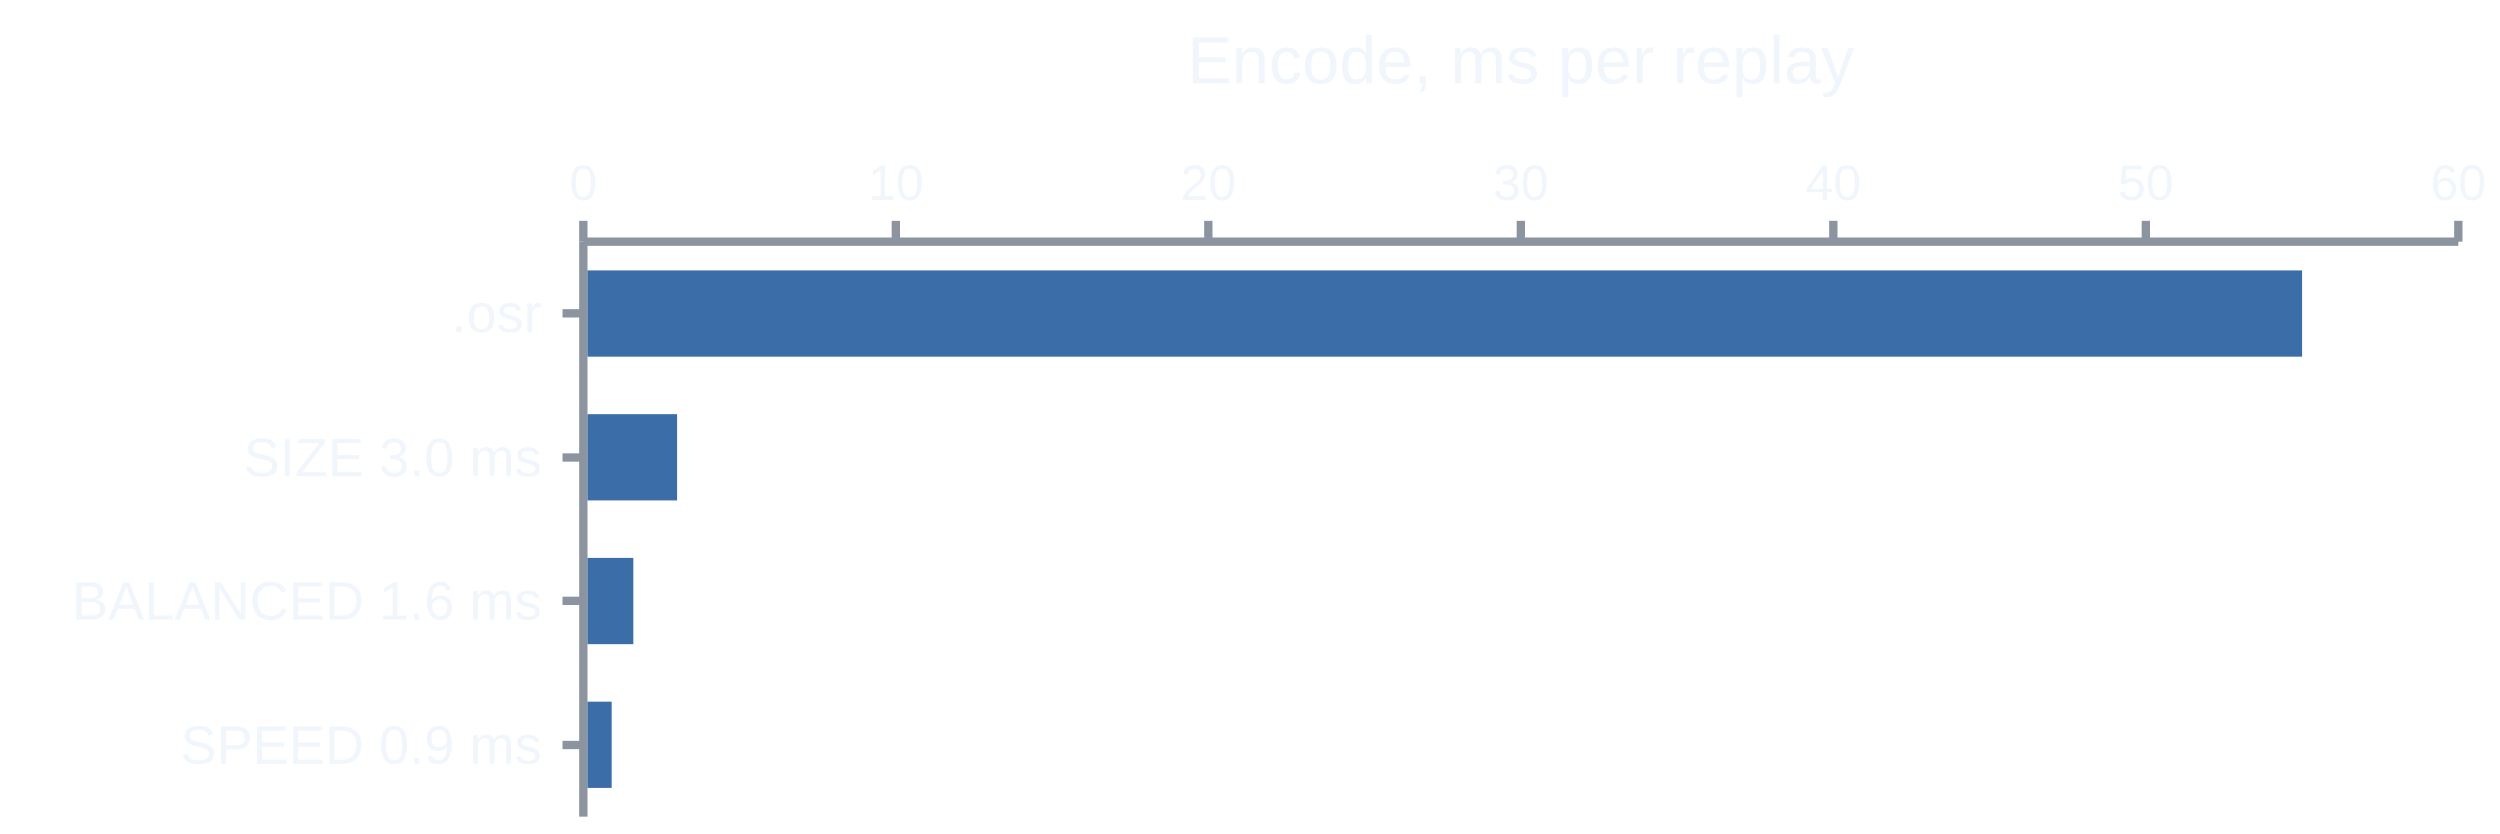
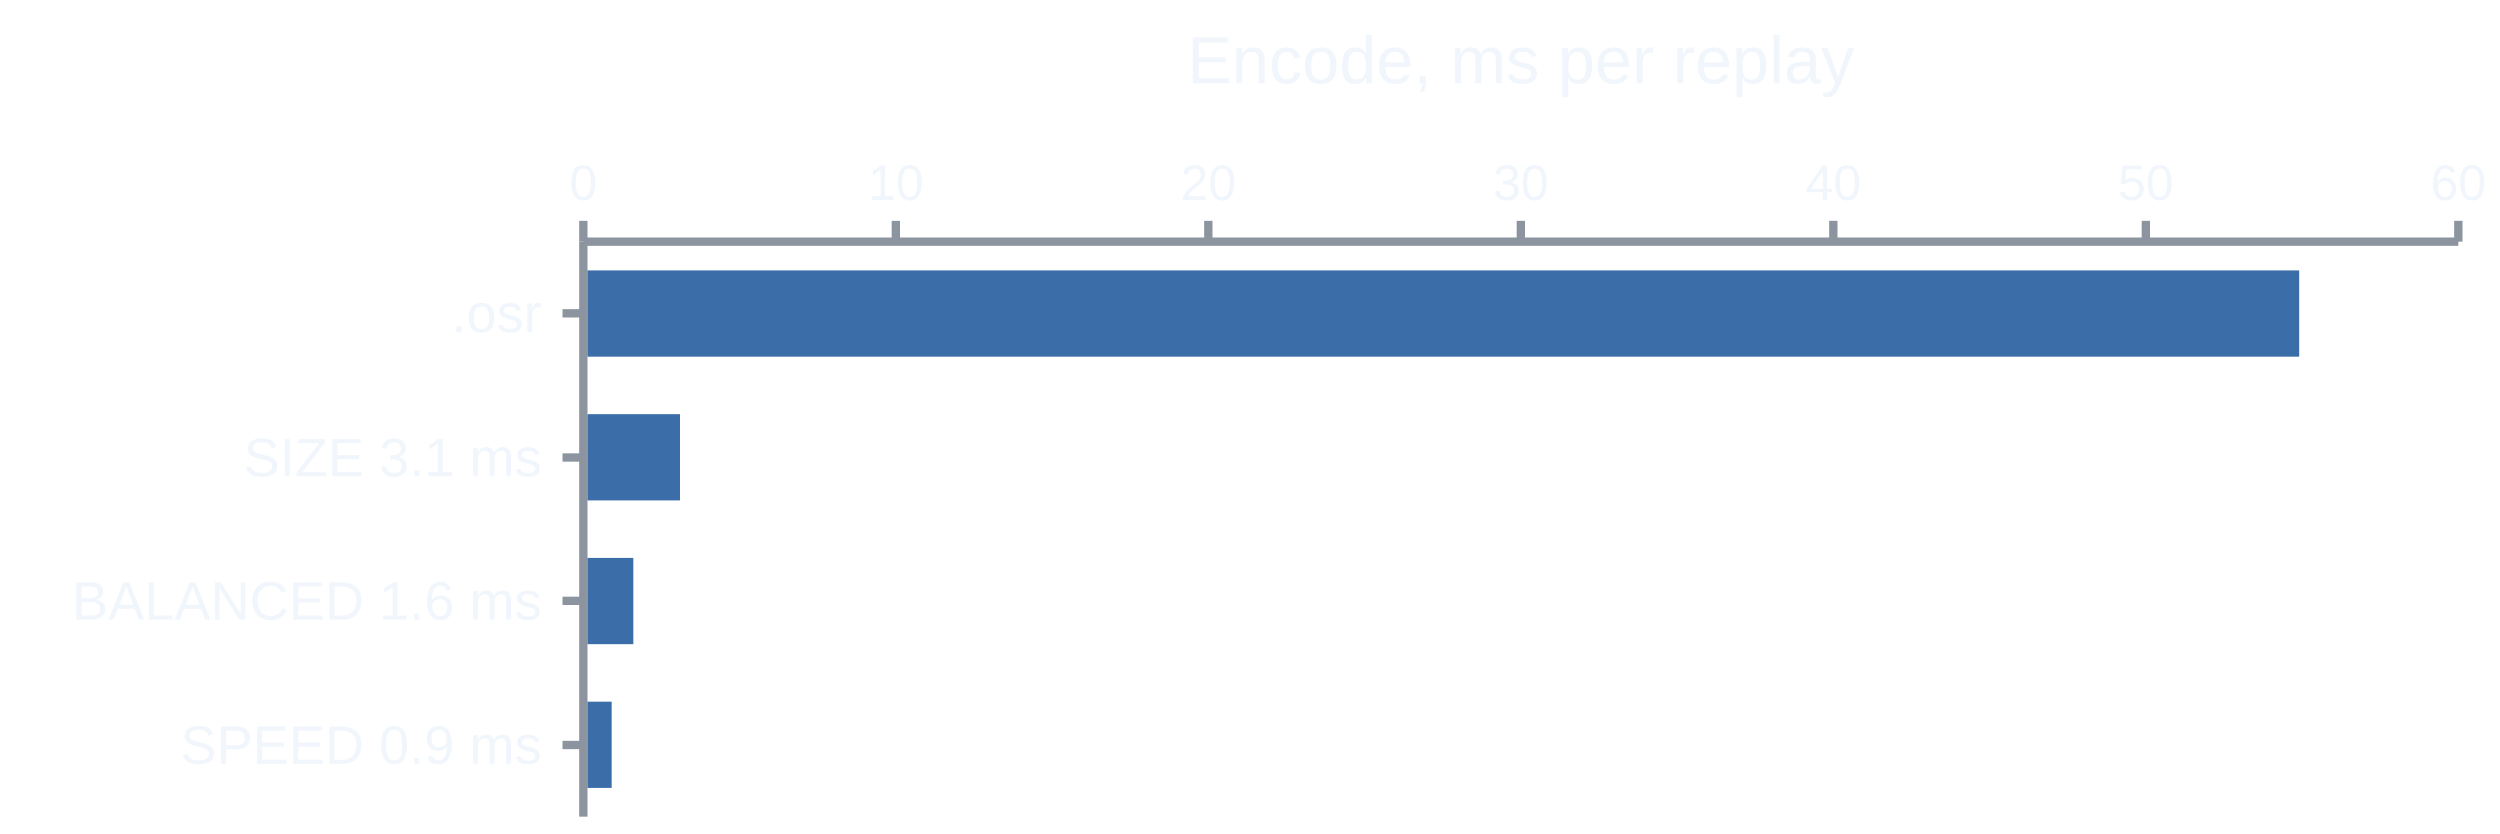
<svg xmlns="http://www.w3.org/2000/svg" width="600" height="200" viewBox="0 0 600 200" font-family="&quot;trebuchet ms&quot;, verdana, arial, sans-serif">
  <text x="365.0" y="20" font-size="16" fill="#f0f6fc" text-anchor="middle">Encode, ms per replay</text>
  <path d="M140 58H590M140 58V196" stroke="#8c959f" stroke-width="2" fill="none" />
  <path d="M140.0 58v-5" stroke="#8c959f" stroke-width="2" />
  <text x="140.0" y="48" font-size="12" fill="#f0f6fc" text-anchor="middle">0</text>
  <path d="M215.0 58v-5" stroke="#8c959f" stroke-width="2" />
  <text x="215.0" y="48" font-size="12" fill="#f0f6fc" text-anchor="middle">10</text>
  <path d="M290.0 58v-5" stroke="#8c959f" stroke-width="2" />
  <text x="290.0" y="48" font-size="12" fill="#f0f6fc" text-anchor="middle">20</text>
  <path d="M365.0 58v-5" stroke="#8c959f" stroke-width="2" />
  <text x="365.0" y="48" font-size="12" fill="#f0f6fc" text-anchor="middle">30</text>
  <path d="M440.0 58v-5" stroke="#8c959f" stroke-width="2" />
  <text x="440.0" y="48" font-size="12" fill="#f0f6fc" text-anchor="middle">40</text>
  <path d="M515.0 58v-5" stroke="#8c959f" stroke-width="2" />
  <text x="515.0" y="48" font-size="12" fill="#f0f6fc" text-anchor="middle">50</text>
  <path d="M590.0 58v-5" stroke="#8c959f" stroke-width="2" />
  <text x="590.0" y="48" font-size="12" fill="#f0f6fc" text-anchor="middle">60</text>
  <path d="M140 75.2h-5" stroke="#8c959f" stroke-width="2" />
  <text x="130" y="75.2" font-size="13" fill="#f0f6fc" text-anchor="end" dominant-baseline="central">.osr</text>
-   <rect x="141" y="64.9" width="411.5" height="20.7" fill="#3b6ea8" />
+   <rect x="141" y="64.9" width="410.8" height="20.7" fill="#3b6ea8" />
  <path d="M140 109.8h-5" stroke="#8c959f" stroke-width="2" />
-   <text x="130" y="109.8" font-size="13" fill="#f0f6fc" text-anchor="end" dominant-baseline="central">SIZE 3.0 ms</text>
-   <rect x="141" y="99.4" width="21.5" height="20.7" fill="#3b6ea8" />
+   <text x="130" y="109.8" font-size="13" fill="#f0f6fc" text-anchor="end" dominant-baseline="central">SIZE 3.1 ms</text>
+   <rect x="141" y="99.4" width="22.2" height="20.7" fill="#3b6ea8" />
  <path d="M140 144.2h-5" stroke="#8c959f" stroke-width="2" />
  <text x="130" y="144.2" font-size="13" fill="#f0f6fc" text-anchor="end" dominant-baseline="central">BALANCED 1.6 ms</text>
  <rect x="141" y="133.9" width="11.0" height="20.7" fill="#3b6ea8" />
  <path d="M140 178.8h-5" stroke="#8c959f" stroke-width="2" />
  <text x="130" y="178.8" font-size="13" fill="#f0f6fc" text-anchor="end" dominant-baseline="central">SPEED 0.9 ms</text>
  <rect x="141" y="168.4" width="5.8" height="20.7" fill="#3b6ea8" />
</svg>
